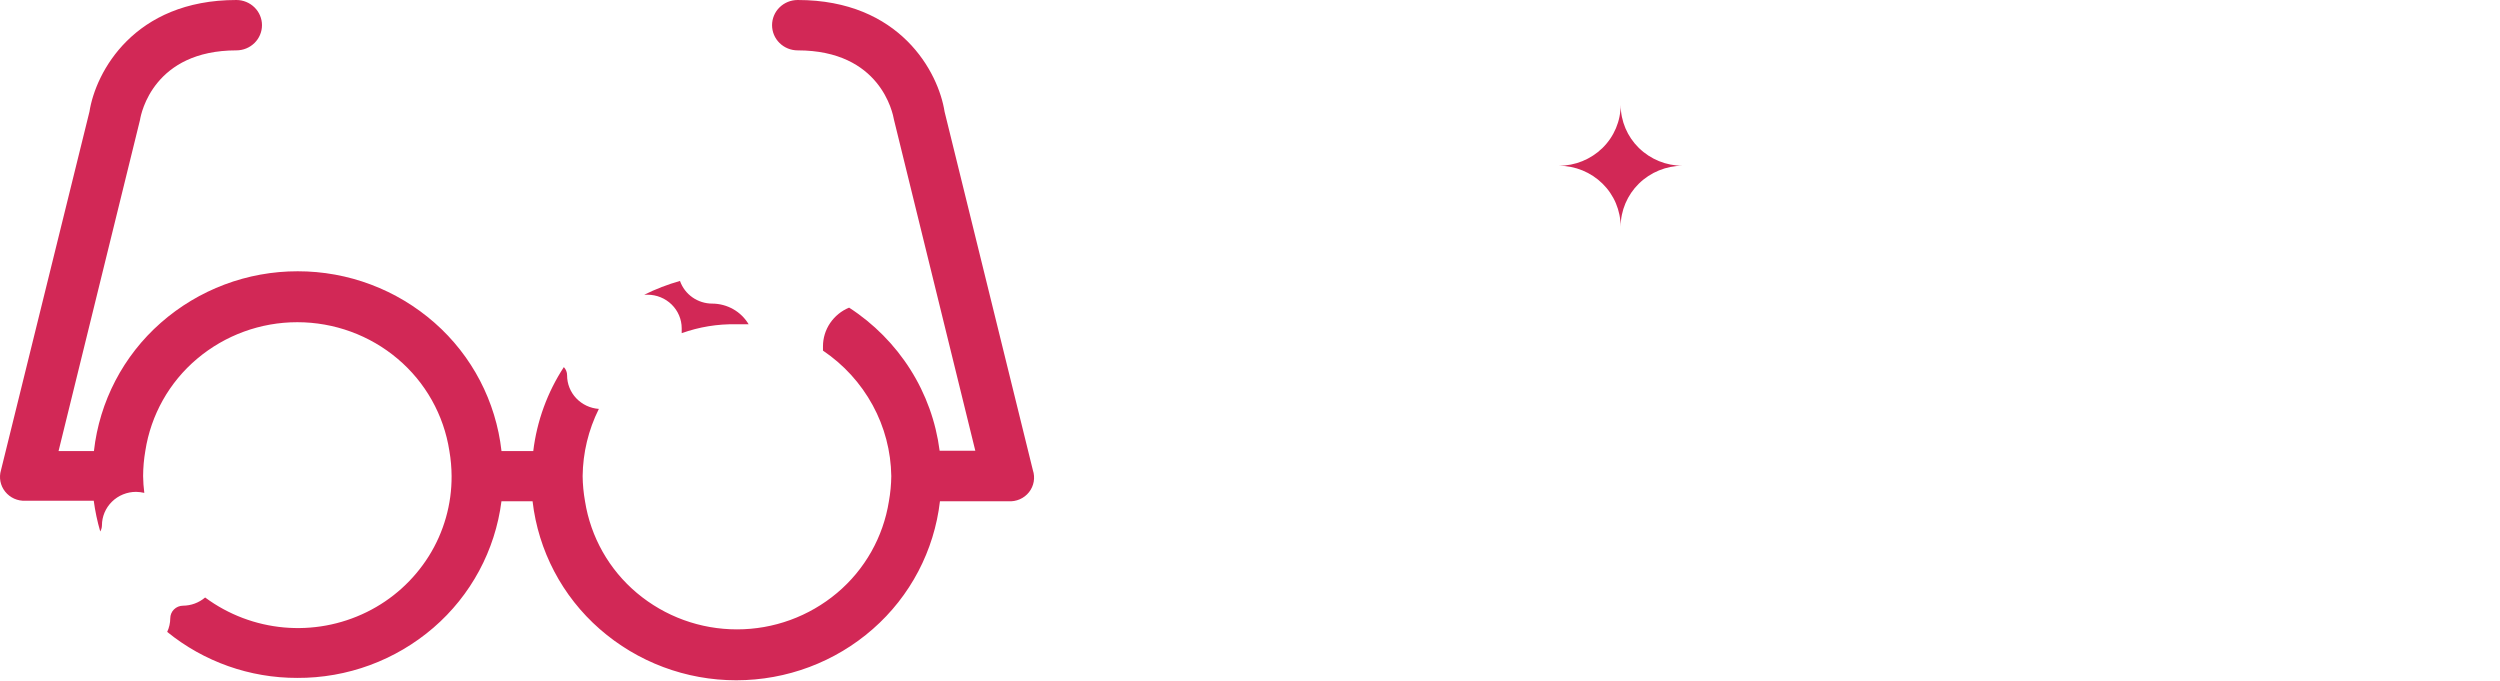
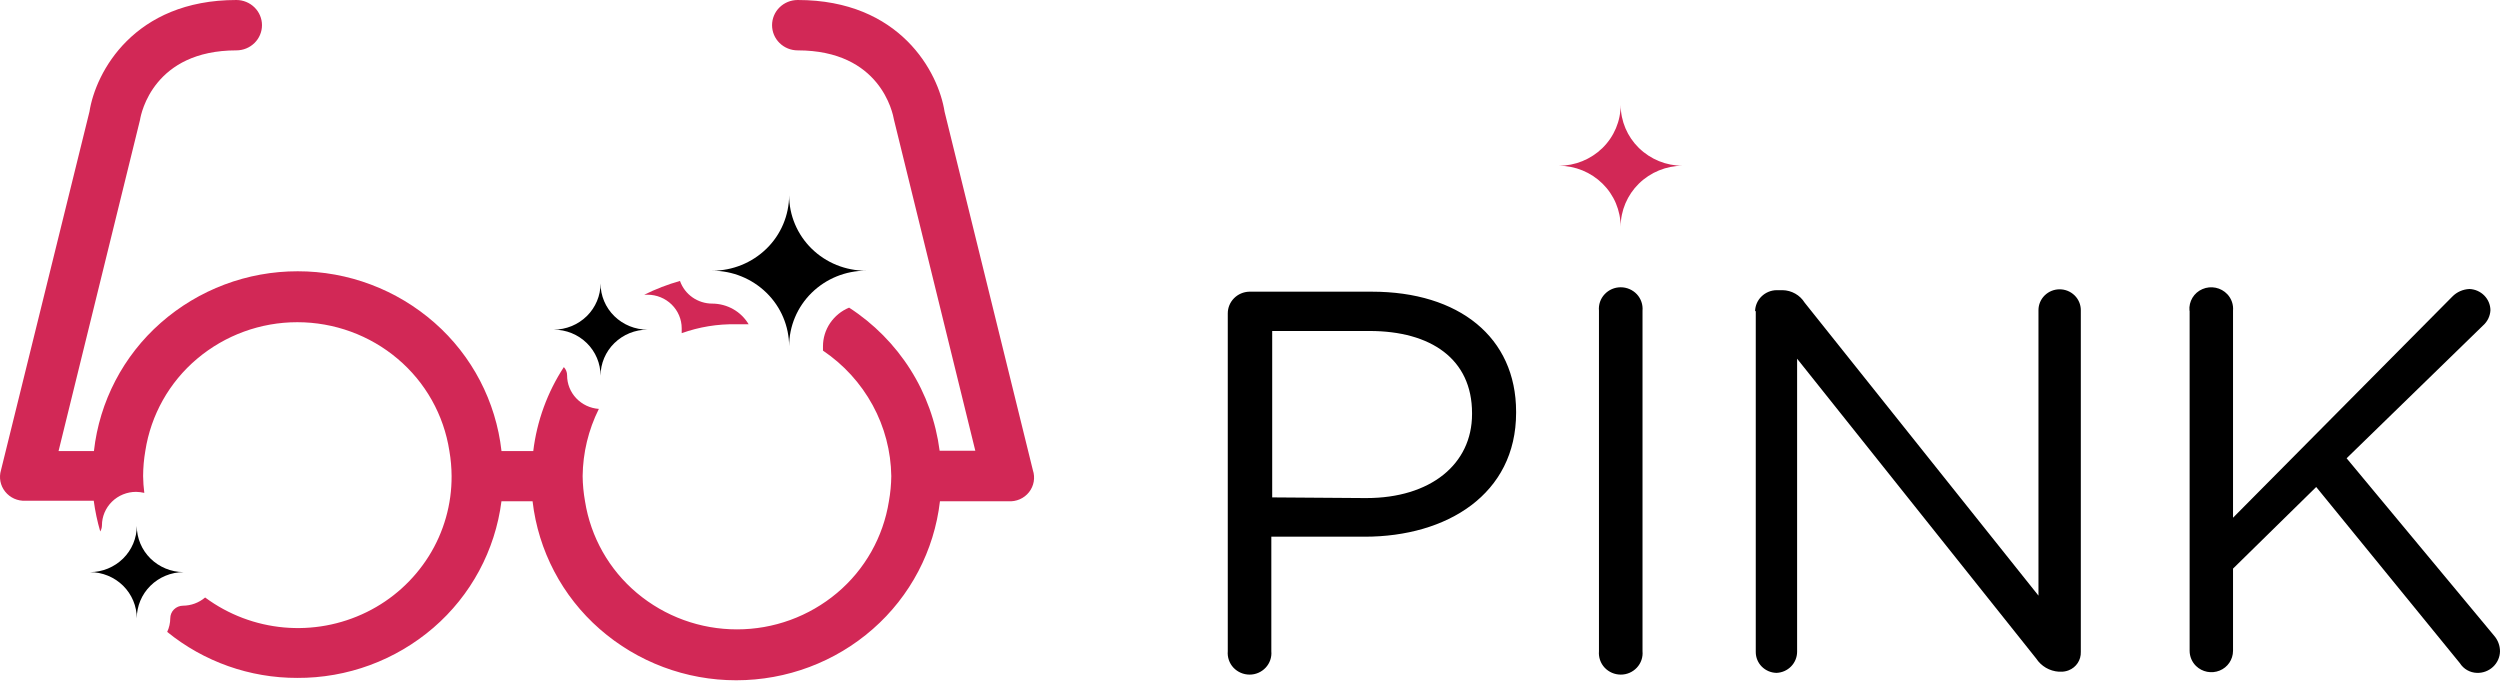
- <svg xmlns="http://www.w3.org/2000/svg" width="147" height="40" fill="none">
+ <svg xmlns="http://www.w3.org/2000/svg" width="147" height="40">
  <path d="M72.193 18.425c0-.333.133-.652.369-.89.237-.238.558-.376.897-.384h7.211c5.113 0 8.477 2.676 8.477 7.06v.06c0 4.798-4.078 7.287-8.899 7.287h-5.494v6.734a1.243 1.243 0 0 1-.332.965 1.286 1.286 0 0 1-.948.41 1.304 1.304 0 0 1-.949-.41 1.26 1.26 0 0 1-.332-.965V18.425Zm8.156 10.861c3.746 0 6.207-1.974 6.207-4.937v-.059c0-3.18-2.42-4.828-6.026-4.828h-5.725v9.785l5.544.04ZM94.019 18.267a1.244 1.244 0 0 1 .332-.965 1.287 1.287 0 0 1 .948-.41 1.304 1.304 0 0 1 .949.41 1.26 1.26 0 0 1 .332.965v20.024a1.245 1.245 0 0 1-.332.966 1.285 1.285 0 0 1-.949.41 1.304 1.304 0 0 1-.948-.41 1.26 1.26 0 0 1-.332-.965V18.267ZM103.199 18.296a1.25 1.25 0 0 1 .38-.867c.236-.23.553-.362.885-.367h.352c.261.005.516.075.743.203.226.127.416.309.552.528l13.751 17.23V18.237c0-.325.131-.636.364-.866a1.259 1.259 0 0 1 1.762 0c.233.23.364.541.364.866v20.094a1.117 1.117 0 0 1-.711 1.082 1.16 1.16 0 0 1-.454.083h-.13a1.739 1.739 0 0 1-.756-.231 1.708 1.708 0 0 1-.57-.54L105.67 21.092v17.24a1.238 1.238 0 0 1-.353.853c-.224.23-.529.366-.853.38a1.257 1.257 0 0 1-.871-.368 1.21 1.21 0 0 1-.354-.865V18.296h-.04ZM128.74 18.267a1.26 1.26 0 0 1 .763-1.268 1.304 1.304 0 0 1 1.466.303 1.25 1.25 0 0 1 .333.965v12.175l12.896-13.004c.264-.27.624-.428 1.004-.445.329.013.64.149.87.38.23.232.361.541.366.864a1.277 1.277 0 0 1-.422.889l-8.035 7.82 8.668 10.427c.226.258.351.588.351.928a1.283 1.283 0 0 1-.41.91 1.322 1.322 0 0 1-.946.354 1.228 1.228 0 0 1-1.004-.572l-8.447-10.358-4.891 4.799v4.838a1.257 1.257 0 0 1-.788 1.159 1.297 1.297 0 0 1-1.39-.273 1.257 1.257 0 0 1-.374-.886V18.267h-.01Z" />
  <path d="M98.94 9.746a3.678 3.678 0 0 1-2.575-1.047 3.554 3.554 0 0 1-1.07-2.528c0 .948-.384 1.858-1.066 2.528a3.668 3.668 0 0 1-2.57 1.047c.964.002 1.89.381 2.57 1.053a3.554 3.554 0 0 1 1.065 2.531c.003-.95.388-1.86 1.07-2.531a3.688 3.688 0 0 1 2.576-1.053ZM43.287 19.067h.733a2.47 2.47 0 0 0-.905-.887 2.524 2.524 0 0 0-1.234-.328c-.418 0-.826-.129-1.166-.368a1.978 1.978 0 0 1-.732-.965c-.724.205-1.427.476-2.1.81h.191c.533 0 1.044.208 1.42.578.377.37.59.873.59 1.396.004.096.004.191 0 .287a8.974 8.974 0 0 1 3.203-.523Z" fill="#D22856" />
  <path d="m60.733 27.647-5.192-21.08C55.179 4.245 52.929 0 46.903 0c-.4 0-.783.156-1.066.434a1.469 1.469 0 0 0-.44 1.047c0 .393.158.77.44 1.047a1.52 1.52 0 0 0 1.066.434c4.871 0 5.594 3.683 5.665 4.088l4.78 19.452H55.25a11.721 11.721 0 0 0-1.724-4.78 11.946 11.946 0 0 0-3.599-3.633 2.502 2.502 0 0 0-1.116.908c-.274.404-.42.878-.42 1.363.005.086.005.171 0 .257a9.148 9.148 0 0 1 2.922 3.207 8.974 8.974 0 0 1 1.095 4.169 9.042 9.042 0 0 1-.14 1.48 8.849 8.849 0 0 1-3.05 5.393 9.132 9.132 0 0 1-5.885 2.141 9.132 9.132 0 0 1-5.885-2.141 8.849 8.849 0 0 1-3.049-5.392 9.031 9.031 0 0 1-.14-1.481c.015-1.37.341-2.72.954-3.95a2.023 2.023 0 0 1-1.33-.625 1.957 1.957 0 0 1-.538-1.35.694.694 0 0 0-.191-.483 11.566 11.566 0 0 0-1.798 4.936h-1.868a11.782 11.782 0 0 0-3.933-7.54 12.17 12.17 0 0 0-8.05-3.03 12.17 12.17 0 0 0-8.05 3.03 11.782 11.782 0 0 0-3.932 7.54H3.443L8.233 7.05c.061-.405.814-4.088 5.666-4.088.4 0 .783-.156 1.065-.434.282-.277.441-.654.441-1.047 0-.393-.159-.77-.441-1.047A1.52 1.52 0 0 0 13.899 0C7.872 0 5.623 4.246 5.26 6.566L.058 27.647a1.38 1.38 0 0 0 .247 1.263c.14.176.322.316.529.41.207.092.433.135.66.124h4.018c.082.611.21 1.215.382 1.807a.731.731 0 0 0 .1-.355c0-.524.212-1.026.589-1.397.376-.37.887-.578 1.42-.578.162.004.324.024.482.06a8.536 8.536 0 0 1-.07-.988c.002-.497.046-.992.13-1.481a8.848 8.848 0 0 1 3.042-5.414 9.131 9.131 0 0 1 5.897-2.152c2.165 0 4.258.764 5.898 2.152a8.848 8.848 0 0 1 3.041 5.414c.085.49.128.984.131 1.48a8.775 8.775 0 0 1-1.334 4.7 8.984 8.984 0 0 1-3.656 3.298 9.174 9.174 0 0 1-9.503-.858c-.363.31-.826.48-1.306.483a.76.76 0 0 0-.526.22.734.734 0 0 0-.217.521 1.946 1.946 0 0 1-.181.8 12.088 12.088 0 0 0 7.643 2.705 12.174 12.174 0 0 0 8.012-2.951 11.789 11.789 0 0 0 4-7.436h1.829a11.784 11.784 0 0 0 3.944 7.51A12.171 12.171 0 0 0 43.292 40c2.964 0 5.823-1.073 8.033-3.015a11.784 11.784 0 0 0 3.944-7.511h4.018c.232.016.465-.024.678-.117.212-.093.398-.236.541-.417a1.38 1.38 0 0 0 .227-1.293Z" fill="#D22856" />
  <path d="M50.92 15.917a4.577 4.577 0 0 1-1.729-.335 4.516 4.516 0 0 1-1.466-.96 4.43 4.43 0 0 1-.98-1.44 4.37 4.37 0 0 1-.344-1.699 4.406 4.406 0 0 1-1.328 3.136 4.56 4.56 0 0 1-3.192 1.298 4.57 4.57 0 0 1 3.193 1.304 4.416 4.416 0 0 1 1.327 3.14c0-1.18.476-2.31 1.323-3.143a4.56 4.56 0 0 1 3.196-1.301ZM38.074 19.383a2.786 2.786 0 0 1-1.953-.796 2.692 2.692 0 0 1-.809-1.92c0 .719-.29 1.408-.805 1.917a2.786 2.786 0 0 1-1.947.799c.73 0 1.43.285 1.946.792.516.508.806 1.196.806 1.913a2.692 2.692 0 0 1 .813-1.913 2.786 2.786 0 0 1 1.95-.792ZM10.785 33.64a2.786 2.786 0 0 1-1.94-.802 2.692 2.692 0 0 1-.802-1.913c0 .719-.29 1.408-.805 1.917a2.786 2.786 0 0 1-1.947.799c.73.002 1.43.29 1.947.798.515.51.805 1.199.805 1.917 0-.717.288-1.404.802-1.913a2.786 2.786 0 0 1 1.94-.802Z" />
</svg>
